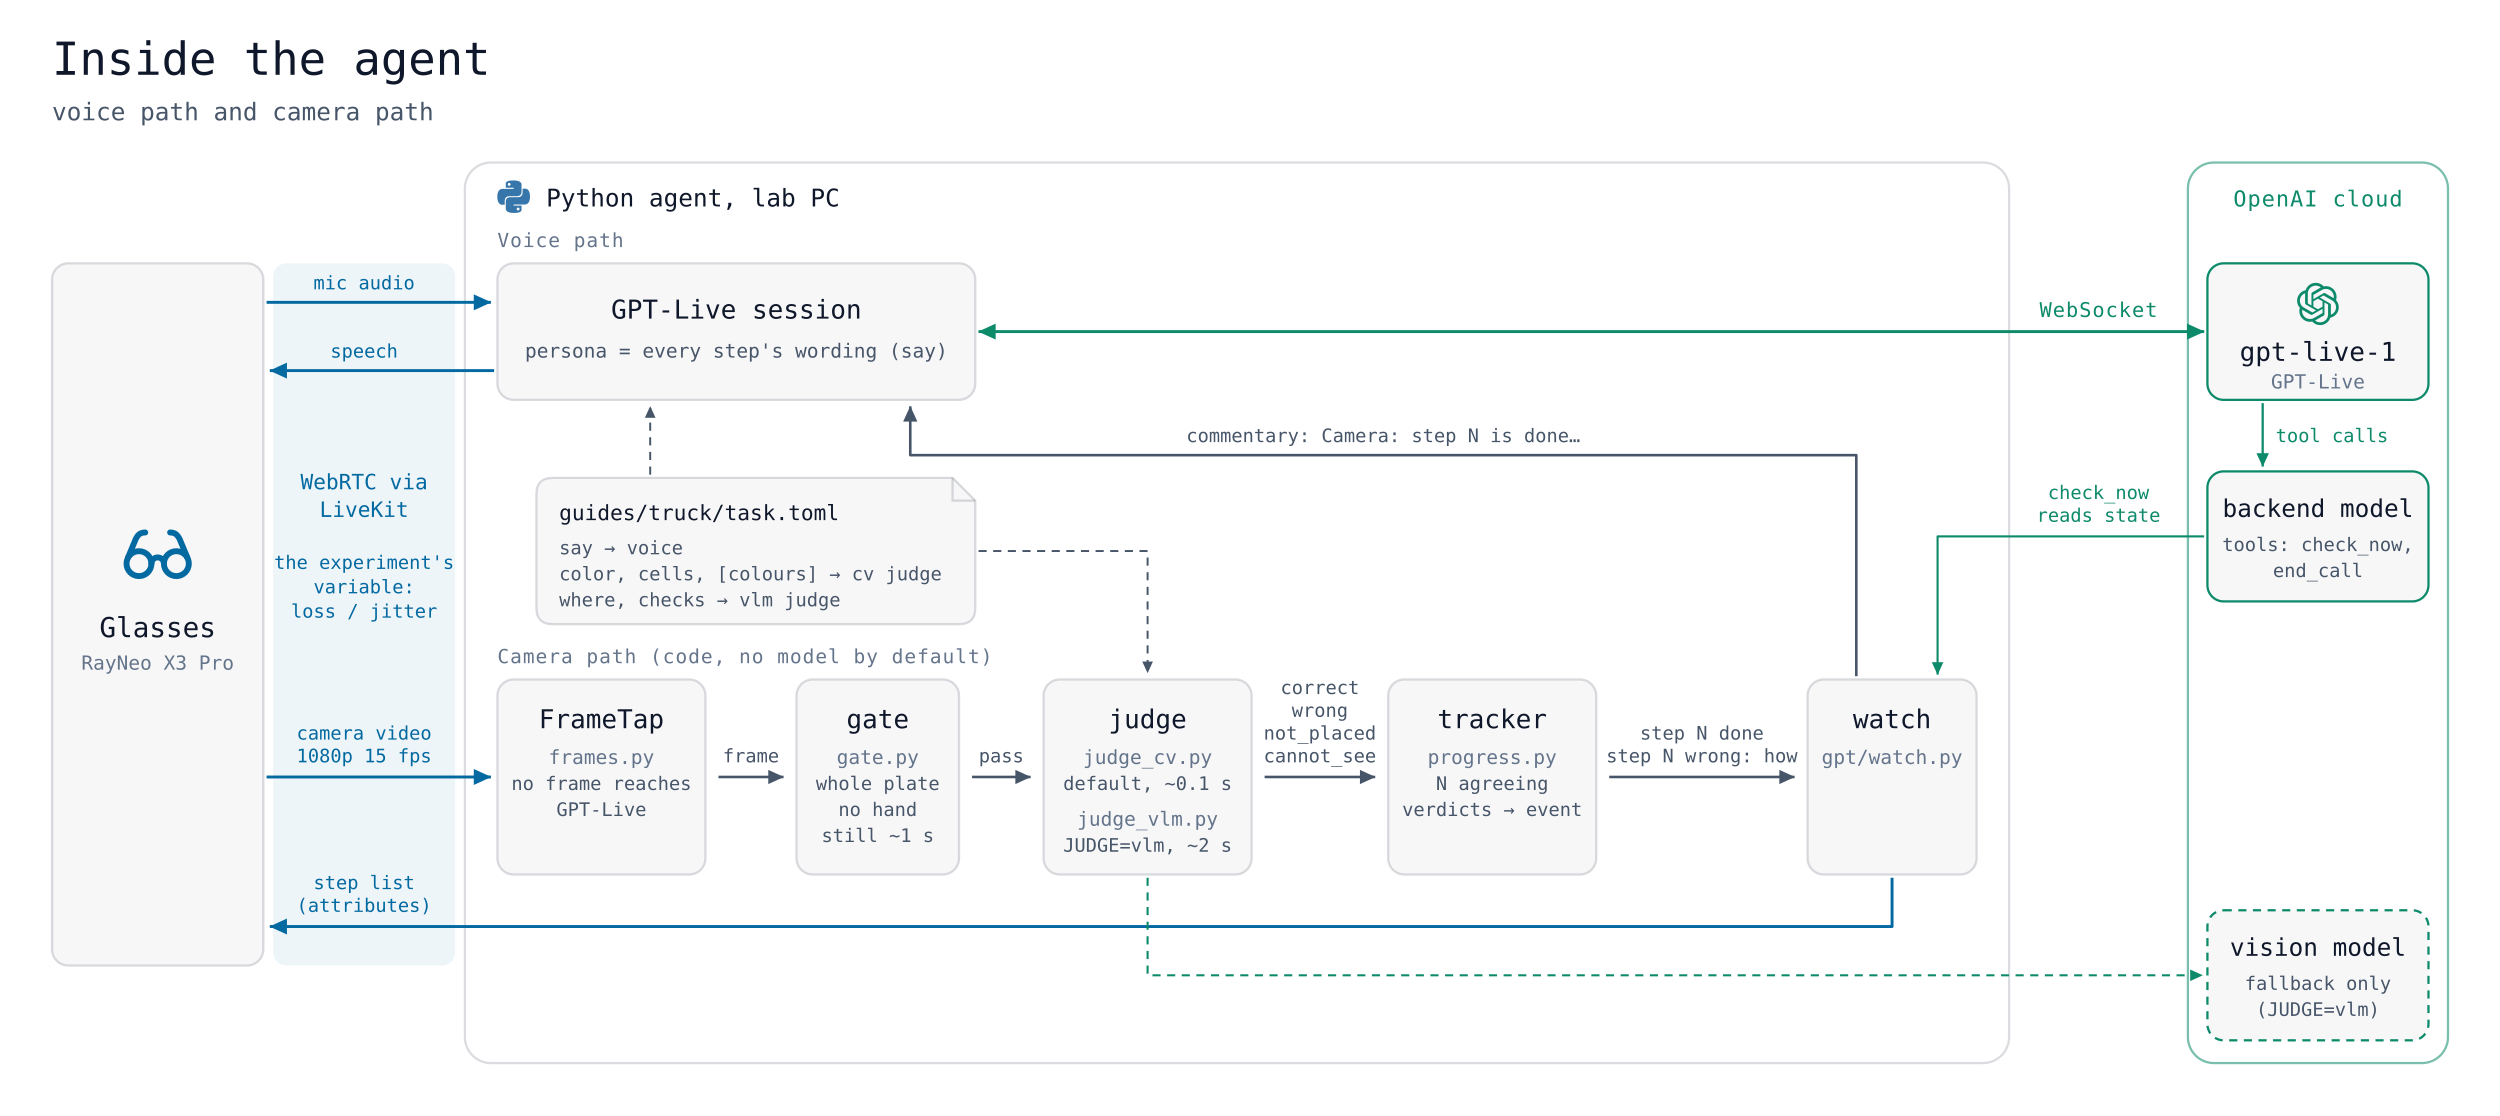
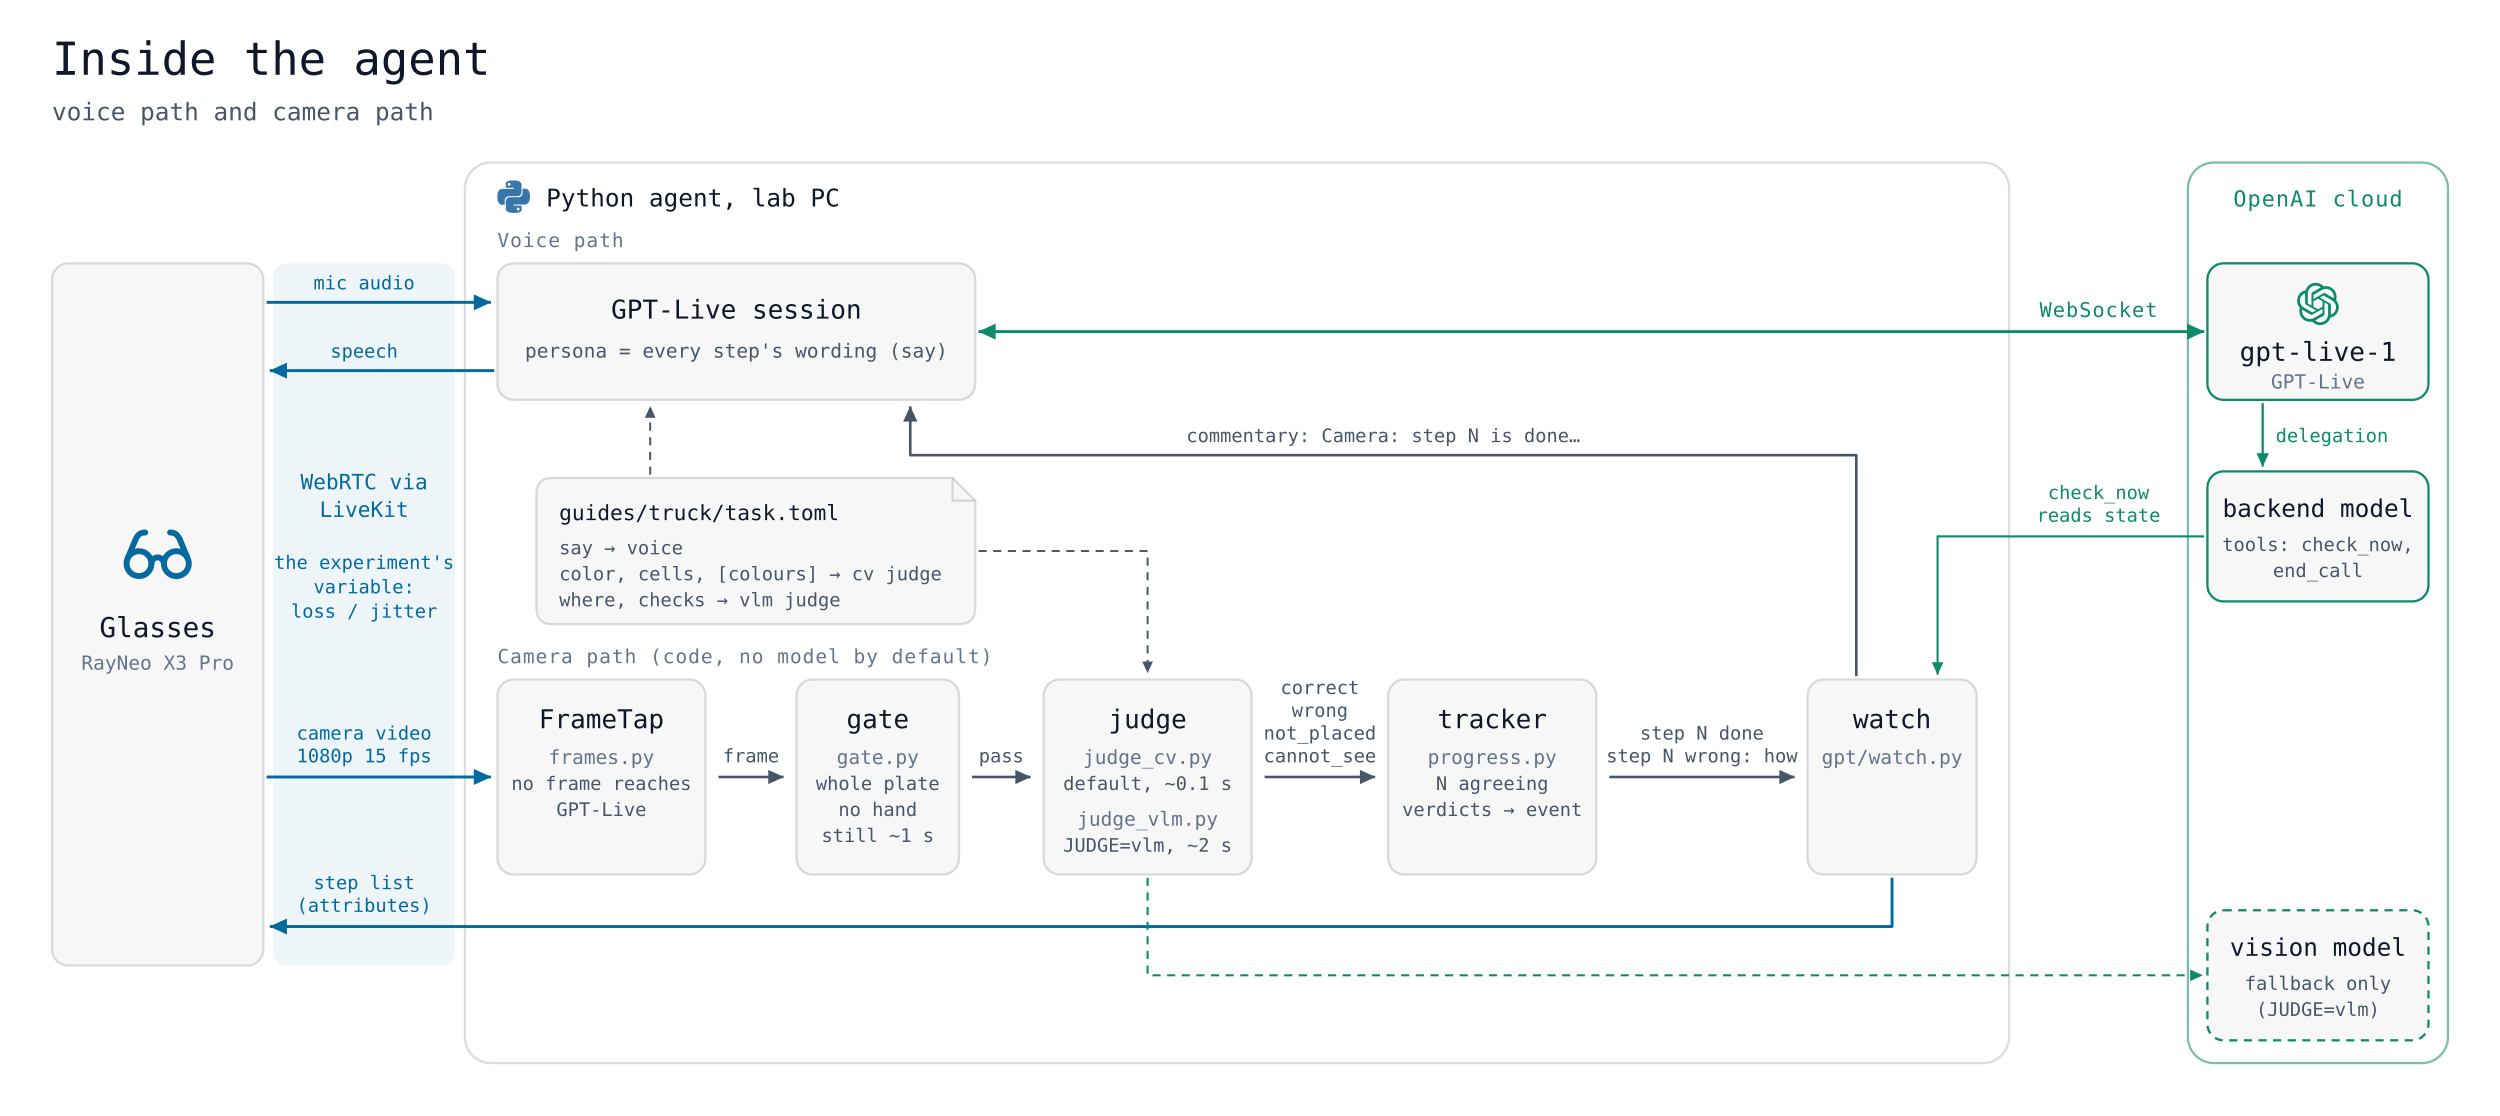
<svg xmlns="http://www.w3.org/2000/svg" width="1538" height="686" viewBox="0 0 1538 686" font-family="JetBrains Mono, Cascadia Mono, Consolas, monospace">
  <defs>
    <marker id="head" viewBox="0 0 10 10" refX="9" refY="5" markerWidth="6.5" markerHeight="6.5" orient="auto-start-reverse">
      <path d="M0 0.8 L9.2 5 L0 9.2 Z" fill="#0369a1" />
    </marker>
    <marker id="headm" viewBox="0 0 10 10" refX="9" refY="5" markerWidth="6.5" markerHeight="6.5" orient="auto-start-reverse">
      <path d="M0 0.8 L9.2 5 L0 9.2 Z" fill="#475569" />
    </marker>
    <marker id="headv" viewBox="0 0 10 10" refX="9" refY="5" markerWidth="6.5" markerHeight="6.5" orient="auto-start-reverse">
      <path d="M0 0.8 L9.2 5 L0 9.2 Z" fill="#0d8a6a" />
    </marker>
  </defs>
  <text x="32" y="46" font-size="28" fill="#0f172a" text-anchor="start">Inside the agent</text>
  <text x="32" y="74" font-size="15" fill="#475569" text-anchor="start">voice path and camera path</text>
  <rect x="32" y="162" width="130" height="432" rx="10" fill="#0f172a08" stroke="#0f172a26" stroke-width="1.4" />
  <g transform="translate(74.0,318) scale(1.91667)" fill="none" stroke="#0369a1" stroke-width="1.9" stroke-linecap="round" stroke-linejoin="round">
    <circle cx="6" cy="15" r="4" />
    <circle cx="18" cy="15" r="4" />
    <path d="M14 15a2 2 0 0 0-2-2 2 2 0 0 0-2 2" />
    <path d="M2.5 13 5 7c.7-1.3 1.4-2 3-2" />
    <path d="M21.5 13 19 7c-.7-1.3-1.5-2-3-2" />
  </g>
  <text x="97.0" y="392" font-size="17" fill="#0f172a" text-anchor="middle">Glasses</text>
  <text x="97.0" y="412" font-size="12" fill="#64748b" text-anchor="middle">RayNeo X3 Pro</text>
  <rect x="168" y="162" width="112" height="432" rx="8" fill="#0369a1" fill-opacity="0.07" />
  <text x="224.0" y="301" font-size="13" fill="#0369a1" text-anchor="middle">WebRTC via</text>
  <text x="224.0" y="318" font-size="13" fill="#0369a1" text-anchor="middle">LiveKit</text>
  <text x="224.0" y="350" font-size="11.5" fill="#0369a1" text-anchor="middle">the experiment's</text>
  <text x="224.0" y="365" font-size="11.5" fill="#0369a1" text-anchor="middle">variable:</text>
  <text x="224.0" y="380" font-size="11.5" fill="#0369a1" text-anchor="middle">loss / jitter</text>
  <rect x="286" y="100" width="950" height="554" rx="16" fill="none" stroke="#0f172a26" stroke-width="1.4" />
  <g transform="translate(306.0,111) scale(0.833333)" fill="#3776AB">
    <path d="M14.25.18l.9.2.73.26.59.3.45.32.34.34.25.34.16.33.1.3.04.26.02.2-.01.13V8.5l-.05.63-.13.55-.21.46-.26.38-.3.31-.33.25-.35.19-.35.14-.33.1-.3.07-.26.04-.21.02H8.77l-.69.05-.59.14-.5.22-.41.27-.33.32-.27.35-.2.36-.15.37-.1.35-.07.32-.04.27-.02.21v3.06H3.17l-.21-.03-.28-.07-.32-.12-.35-.18-.36-.26-.36-.36-.35-.46-.32-.59-.28-.73-.21-.88-.14-1.05-.05-1.23.06-1.22.16-1.04.24-.87.32-.71.36-.57.4-.44.42-.33.42-.24.4-.16.36-.1.32-.05.24-.01h.16l.06.01h8.16v-.83H6.18l-.01-2.75-.02-.37.05-.34.11-.31.17-.28.25-.26.31-.23.38-.2.44-.18.51-.15.58-.12.64-.1.71-.06.77-.04.84-.02 1.27.05zm-6.3 1.98l-.23.33-.08.41.08.41.23.34.33.22.41.09.41-.09.33-.22.23-.34.08-.41-.08-.41-.23-.33-.33-.22-.41-.09-.41.09zm13.09 3.95l.28.06.32.12.35.18.36.27.36.35.35.47.32.59.28.73.21.88.14 1.04.05 1.23-.06 1.23-.16 1.04-.24.86-.32.71-.36.57-.4.45-.42.33-.42.24-.4.16-.36.09-.32.05-.24.02-.16-.01h-8.22v.82h5.84l.01 2.76.02.36-.05.34-.11.31-.17.29-.25.25-.31.24-.38.2-.44.17-.51.15-.58.13-.64.09-.71.07-.77.04-.84.01-1.27-.04-1.07-.14-.9-.2-.73-.25-.59-.3-.45-.33-.34-.34-.25-.34-.16-.33-.1-.3-.04-.25-.02-.2.01-.13v-5.34l.05-.64.13-.54.21-.46.26-.38.3-.32.33-.24.35-.2.35-.14.33-.1.3-.06.26-.04.21-.02.13-.01h5.84l.69-.05.59-.14.5-.21.41-.28.33-.32.27-.35.2-.36.15-.36.1-.35.07-.32.04-.28.02-.21V6.07h2.09l.14.01zm-6.47 14.25l-.23.33-.08.41.08.41.23.33.33.23.41.08.41-.08.33-.23.23-.33.08-.41-.08-.41-.23-.33-.33-.23-.41-.08-.41.08z" />
  </g>
  <text x="336" y="127" font-size="15" fill="#0f172a" text-anchor="start">Python agent, lab PC</text>
  <text x="306" y="152" font-size="12" fill="#64748b" text-anchor="start" letter-spacing="0.6">Voice path</text>
  <text x="306" y="408" font-size="12" fill="#64748b" text-anchor="start" letter-spacing="0.6">Camera path (code, no model by default)</text>
  <rect x="306" y="162" width="294" height="84" rx="10" fill="#0f172a08" stroke="#0f172a26" stroke-width="1.4" />
  <text x="453.0" y="196" font-size="16" fill="#0f172a" text-anchor="middle">GPT-Live session</text>
  <text x="453.0" y="220" font-size="12" fill="#475569" text-anchor="middle">persona = every step's wording (say)</text>
  <rect x="306" y="418" width="128" height="120" rx="10" fill="#0f172a08" stroke="#0f172a26" stroke-width="1.4" />
  <text x="370.0" y="448" font-size="16" fill="#0f172a" text-anchor="middle">FrameTap</text>
  <text x="370.0" y="470" font-size="12" fill="#64748b" text-anchor="middle">frames.py</text>
  <text x="370.0" y="486" font-size="11.5" fill="#475569" text-anchor="middle">no frame reaches</text>
  <text x="370.0" y="502" font-size="11.5" fill="#475569" text-anchor="middle">GPT-Live</text>
  <rect x="490" y="418" width="100" height="120" rx="10" fill="#0f172a08" stroke="#0f172a26" stroke-width="1.4" />
  <text x="540.0" y="448" font-size="16" fill="#0f172a" text-anchor="middle">gate</text>
  <text x="540.0" y="470" font-size="12" fill="#64748b" text-anchor="middle">gate.py</text>
  <text x="540.0" y="486" font-size="11.5" fill="#475569" text-anchor="middle">whole plate</text>
  <text x="540.0" y="502" font-size="11.5" fill="#475569" text-anchor="middle">no hand</text>
  <text x="540.0" y="518" font-size="11.5" fill="#475569" text-anchor="middle">still ~1 s</text>
  <rect x="642" y="418" width="128" height="120" rx="10" fill="#0f172a08" stroke="#0f172a26" stroke-width="1.4" />
  <text x="706.0" y="448" font-size="16" fill="#0f172a" text-anchor="middle">judge</text>
  <text x="706.0" y="470" font-size="12" fill="#64748b" text-anchor="middle">judge_cv.py</text>
  <text x="706.0" y="486" font-size="11.5" fill="#475569" text-anchor="middle">default, ~0.1 s</text>
  <text x="706.0" y="508" font-size="12" fill="#64748b" text-anchor="middle">judge_vlm.py</text>
  <text x="706.0" y="524" font-size="11.5" fill="#475569" text-anchor="middle">JUDGE=vlm, ~2 s</text>
  <rect x="854" y="418" width="128" height="120" rx="10" fill="#0f172a08" stroke="#0f172a26" stroke-width="1.4" />
  <text x="918.0" y="448" font-size="16" fill="#0f172a" text-anchor="middle">tracker</text>
  <text x="918.0" y="470" font-size="12" fill="#64748b" text-anchor="middle">progress.py</text>
  <text x="918.0" y="486" font-size="11.5" fill="#475569" text-anchor="middle">N agreeing</text>
  <text x="918.0" y="502" font-size="11.5" fill="#475569" text-anchor="middle">verdicts → event</text>
  <rect x="1112" y="418" width="104" height="120" rx="10" fill="#0f172a08" stroke="#0f172a26" stroke-width="1.4" />
  <text x="1164.0" y="448" font-size="16" fill="#0f172a" text-anchor="middle">watch</text>
  <text x="1164.0" y="470" font-size="12" fill="#64748b" text-anchor="middle">gpt/watch.py</text>
  <path d="M442 478.0 L482 478.0" fill="none" stroke="#475569" stroke-width="1.6" stroke-linejoin="round" marker-end="url(#headm)" />
  <text x="462.0" y="469.0" font-size="11.5" fill="#475569" text-anchor="middle">frame</text>
  <path d="M598 478.0 L634 478.0" fill="none" stroke="#475569" stroke-width="1.6" stroke-linejoin="round" marker-end="url(#headm)" />
  <text x="616.0" y="469.0" font-size="11.5" fill="#475569" text-anchor="middle">pass</text>
  <path d="M778 478.0 L846 478.0" fill="none" stroke="#475569" stroke-width="1.6" stroke-linejoin="round" marker-end="url(#headm)" />
  <text x="812.0" y="427.0" font-size="11.5" fill="#475569" text-anchor="middle">correct</text>
  <text x="812.0" y="441.0" font-size="11.5" fill="#475569" text-anchor="middle">wrong</text>
  <text x="812.0" y="455.0" font-size="11.5" fill="#475569" text-anchor="middle">not_placed</text>
  <text x="812.0" y="469.0" font-size="11.5" fill="#475569" text-anchor="middle">cannot_see</text>
  <path d="M990 478.0 L1104 478.0" fill="none" stroke="#475569" stroke-width="1.6" stroke-linejoin="round" marker-end="url(#headm)" />
  <text x="1047.0" y="455.0" font-size="11.5" fill="#475569" text-anchor="middle">step N done</text>
  <text x="1047.0" y="469.0" font-size="11.5" fill="#475569" text-anchor="middle">step N wrong: how</text>
  <path d="M340 294 H586 L600 308 V374 Q600 384 590 384 H340 Q330 384 330 374 V304 Q330 294 340 294 Z" fill="#0f172a08" stroke="#0f172a26" stroke-width="1.4" />
  <path d="M586 294 V308 H600" fill="none" stroke="#0f172a26" stroke-width="1.4" />
  <text x="344" y="320" font-size="13" fill="#0f172a" text-anchor="start">guides/truck/task.toml</text>
  <text x="344" y="341" font-size="11.5" fill="#475569" text-anchor="start">say → voice</text>
  <text x="344" y="357" font-size="11.5" fill="#475569" text-anchor="start">color, cells, [colours] → cv judge</text>
  <text x="344" y="373" font-size="11.5" fill="#475569" text-anchor="start">where, checks → vlm judge</text>
  <path d="M400 292 L400 250" fill="none" stroke="#475569" stroke-width="1.2" stroke-linejoin="round" stroke-dasharray="5 4" marker-end="url(#headm)" />
  <path d="M602 339.0 L706.0 339.0 L706.0 414" fill="none" stroke="#475569" stroke-width="1.2" stroke-linejoin="round" stroke-dasharray="5 4" marker-end="url(#headm)" />
  <path d="M1142 416 L1142 280 L560 280 L560 250" fill="none" stroke="#475569" stroke-width="1.6" stroke-linejoin="round" marker-end="url(#headm)" />
  <text x="851.0" y="272" font-size="11.5" fill="#475569" text-anchor="middle">commentary: Camera: step N is done…</text>
  <path d="M164 186 L302 186" fill="none" stroke="#0369a1" stroke-width="1.8" stroke-linejoin="round" marker-end="url(#head)" />
  <text x="224.0" y="178" font-size="11.5" fill="#0369a1" text-anchor="middle">mic audio</text>
  <path d="M304 228 L166 228" fill="none" stroke="#0369a1" stroke-width="1.8" stroke-linejoin="round" marker-end="url(#head)" />
  <text x="224.0" y="220" font-size="11.5" fill="#0369a1" text-anchor="middle">speech</text>
  <path d="M164 478.0 L302 478.0" fill="none" stroke="#0369a1" stroke-width="1.8" stroke-linejoin="round" marker-end="url(#head)" />
  <text x="224.0" y="455.0" font-size="11.5" fill="#0369a1" text-anchor="middle">camera video</text>
  <text x="224.0" y="469.0" font-size="11.5" fill="#0369a1" text-anchor="middle">1080p 15 fps</text>
  <path d="M1164.0 540 L1164.0 570 L166 570" fill="none" stroke="#0369a1" stroke-width="1.8" stroke-linejoin="round" marker-end="url(#head)" />
  <text x="224.0" y="547" font-size="11.5" fill="#0369a1" text-anchor="middle">step list</text>
  <text x="224.0" y="561" font-size="11.5" fill="#0369a1" text-anchor="middle">(attributes)</text>
  <rect x="1346" y="100" width="160" height="554" rx="16" fill="none" stroke="#0d8a6a" stroke-opacity="0.55" stroke-width="1.4" />
  <text x="1426.0" y="127" font-size="13.5" fill="#0d8a6a" text-anchor="middle" letter-spacing="0.6">OpenAI cloud</text>
  <rect x="1358" y="162" width="136" height="84" rx="10" fill="#0f172a08" stroke="#0d8a6a" stroke-width="1.4" />
  <g transform="translate(1413.0,174) scale(1.08333)" fill="#0d8a6a">
    <path d="M22.282 9.821a5.985 5.985 0 0 0-.516-4.911 6.046 6.046 0 0 0-6.51-2.9A6.065 6.065 0 0 0 4.981 4.182a5.985 5.985 0 0 0-3.998 2.9 6.046 6.046 0 0 0 .743 7.097 5.98 5.98 0 0 0 .511 4.911 6.051 6.051 0 0 0 6.515 2.9A5.985 5.985 0 0 0 13.26 24a6.056 6.056 0 0 0 5.772-4.206 5.989 5.989 0 0 0 3.998-2.9 6.056 6.056 0 0 0-.748-7.073zm-9.022 12.608a4.476 4.476 0 0 1-2.876-1.041l.142-.08 4.778-2.758a.795.795 0 0 0 .393-.681v-6.737l2.02 1.169a.071.071 0 0 1 .038.052v5.583a4.504 4.504 0 0 1-4.495 4.494zm-9.661-4.125a4.471 4.471 0 0 1-.535-3.014l.142.085 4.783 2.758a.771.771 0 0 0 .781 0l5.843-3.369v2.332a.08.08 0 0 1-.033.061L9.74 19.95a4.499 4.499 0 0 1-6.141-1.646zM2.341 7.896a4.485 4.485 0 0 1 2.365-1.973V11.6a.766.766 0 0 0 .388.676l5.814 3.354-2.02 1.169a.076.076 0 0 1-.071 0l-4.83-2.787A4.504 4.504 0 0 1 2.341 7.872zm16.596 3.856L13.104 8.364 15.119 7.2a.076.076 0 0 1 .071 0l4.83 2.791a4.494 4.494 0 0 1-.676 8.104v-5.677a.79.79 0 0 0-.407-.667zm2.011-3.023l-.142-.085-4.774-2.782a.776.776 0 0 0-.785 0L9.409 9.23V6.897a.066.066 0 0 1 .028-.061l4.83-2.787a4.499 4.499 0 0 1 6.68 4.66zM8.306 12.863l-2.02-1.164a.08.08 0 0 1-.038-.057V6.074a4.499 4.499 0 0 1 7.376-3.454l-.142.081L8.704 5.459a.795.795 0 0 0-.393.681zm1.098-2.365l2.602-1.5 2.607 1.5v2.999l-2.597 1.5-2.607-1.5Z" />
  </g>
  <text x="1426.0" y="222" font-size="16" fill="#0f172a" text-anchor="middle">gpt-live-1</text>
  <text x="1426.0" y="239" font-size="12" fill="#64748b" text-anchor="middle">GPT-Live</text>
  <rect x="1358" y="290" width="136" height="80" rx="10" fill="#0f172a08" stroke="#0d8a6a" stroke-width="1.4" />
  <text x="1426.0" y="318" font-size="15" fill="#0f172a" text-anchor="middle">backend model</text>
  <text x="1426.0" y="339" font-size="11.5" fill="#475569" text-anchor="middle">tools: check_now,</text>
  <text x="1426.0" y="355" font-size="11.5" fill="#475569" text-anchor="middle">end_call</text>
  <path d="M1392 248 L1392 287" fill="none" stroke="#0d8a6a" stroke-width="1.4" stroke-linejoin="round" marker-end="url(#headv)" />
-   <text x="1400" y="272.0" font-size="11.5" fill="#0d8a6a" text-anchor="start">tool calls</text>
+   <text x="1400" y="272.0" font-size="11.5" fill="#0d8a6a" text-anchor="start">delegation</text>
  <rect x="1358" y="560" width="136" height="80" rx="10" fill="#0f172a08" stroke="#0d8a6a" stroke-width="1.4" stroke-dasharray="5 4" />
  <text x="1426.0" y="588" font-size="15" fill="#0f172a" text-anchor="middle">vision model</text>
  <text x="1426.0" y="609" font-size="11.5" fill="#475569" text-anchor="middle">fallback only</text>
  <text x="1426.0" y="625" font-size="11.5" fill="#475569" text-anchor="middle">(JUDGE=vlm)</text>
  <path d="M602 204.0 L1356 204.0" fill="none" stroke="#0d8a6a" stroke-width="1.8" stroke-linejoin="round" marker-start="url(#headv)" marker-end="url(#headv)" />
  <text x="1291.0" y="195.0" font-size="12.5" fill="#0d8a6a" text-anchor="middle" letter-spacing="0.6">WebSocket</text>
  <path d="M1356 330 L1192 330 L1192 415" fill="none" stroke="#0d8a6a" stroke-width="1.3" stroke-linejoin="round" marker-end="url(#headv)" />
  <text x="1291.0" y="307" font-size="11.5" fill="#0d8a6a" text-anchor="middle">check_now</text>
  <text x="1291.0" y="321" font-size="11.5" fill="#0d8a6a" text-anchor="middle">reads state</text>
  <path d="M706.0 540 L706.0 600 L1355 600" fill="none" stroke="#0d8a6a" stroke-width="1.3" stroke-linejoin="round" stroke-dasharray="5 4" marker-end="url(#headv)" />
</svg>
